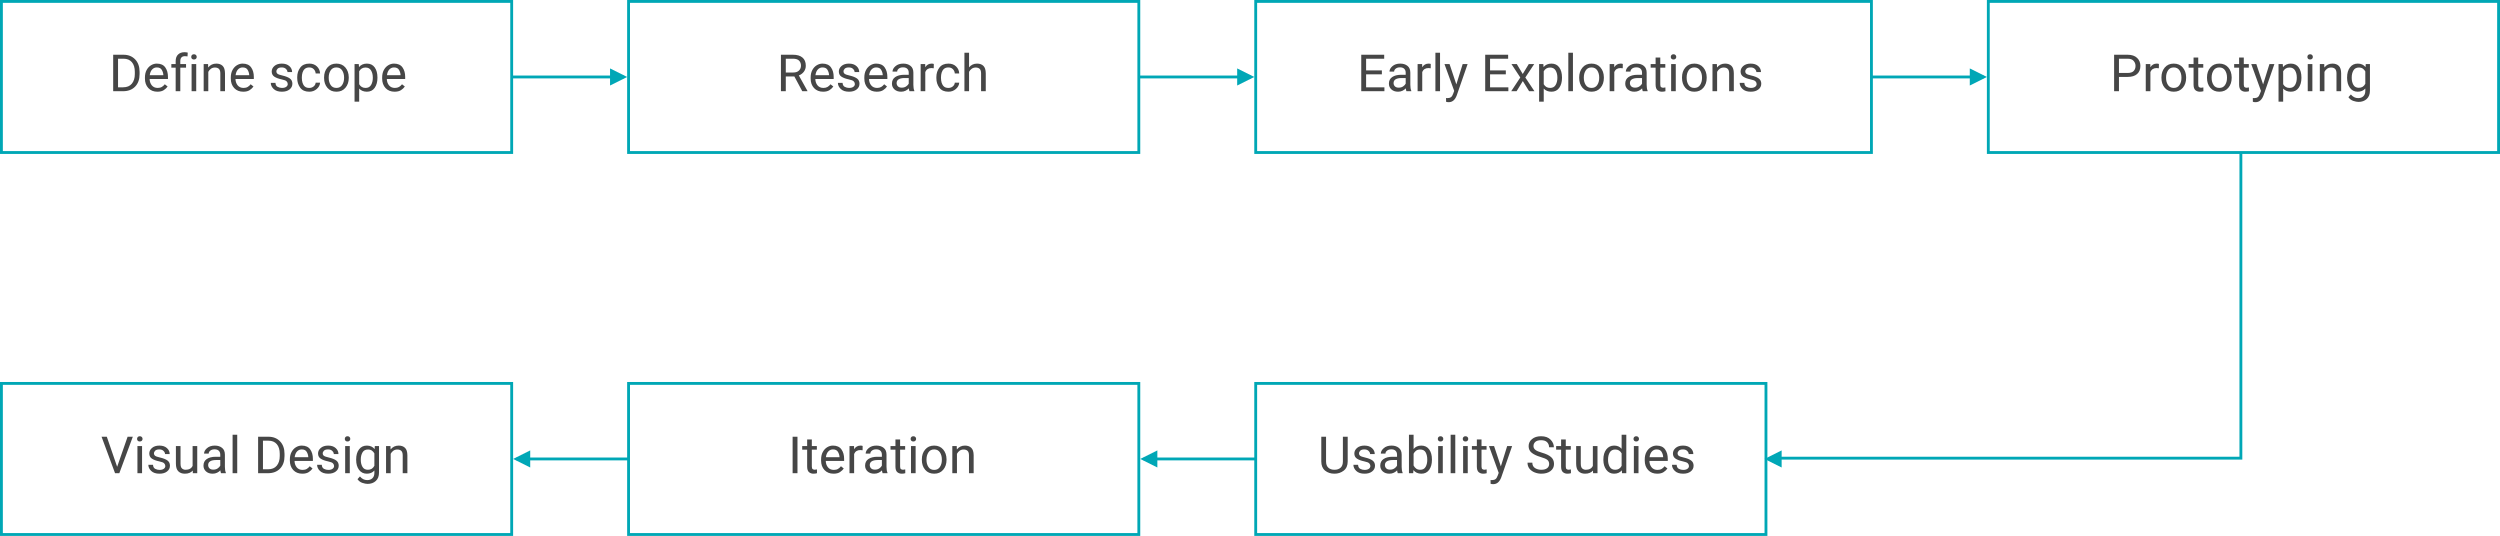
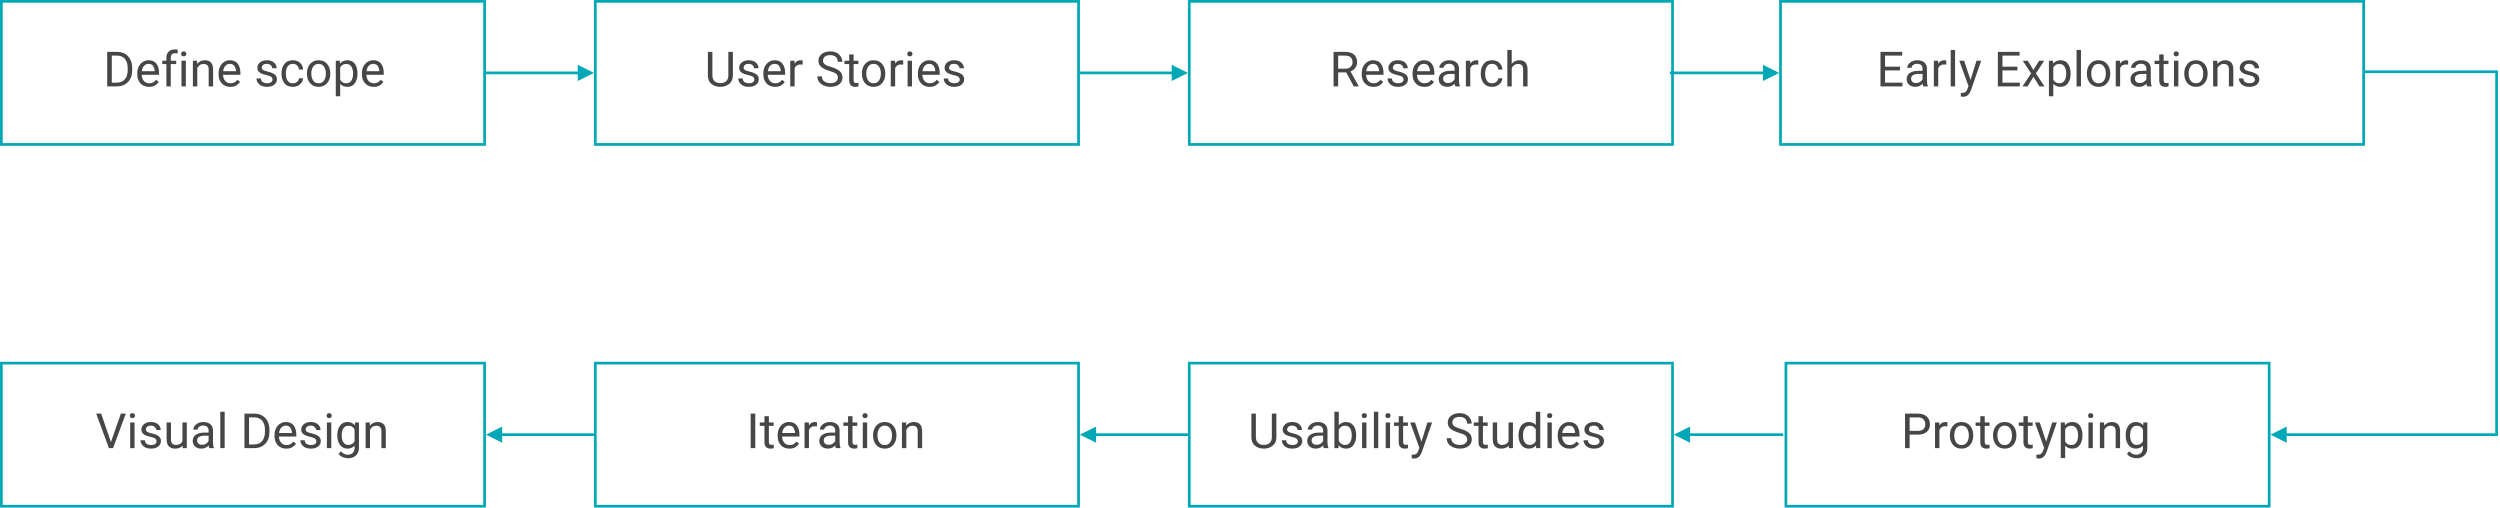
- <svg xmlns="http://www.w3.org/2000/svg" width="877px" height="188px" viewBox="0 0 877 188" version="1.1">
+ <svg xmlns="http://www.w3.org/2000/svg" width="926px" height="188px" viewBox="0 0 926 188" version="1.1">
  <defs />
  <g id="Page-1" stroke="none" stroke-width="1" fill="none" fill-rule="evenodd">
    <g id="Desktop-HD-Copy-7" transform="translate(-141, -2644)">
      <g id="Group-3" transform="translate(141, 2644)">
        <g id="Group">
          <rect id="Rectangle-42" stroke="#00A7B5" x="0.5" y="0.5" width="179" height="53" />
          <text id="Define-scope" font-family="Roboto-Regular, Roboto" font-size="18" font-weight="normal" fill="#464646">
            <tspan x="38.218" y="32">Define scope</tspan>
          </text>
        </g>
        <g id="Group-Copy" transform="translate(220, 0)">
+           <rect id="Rectangle-42" stroke="#00A7B5" x="0.5" y="0.5" width="179" height="53" />
+           <text id="User-Stories" font-family="Roboto-Regular, Roboto" font-size="18" font-weight="normal" fill="#464646">
+             <tspan x="40.965" y="32">User Stories</tspan>
+           </text>
+         </g>
+         <g id="Group-Copy-10" transform="translate(440, 0)">
          <rect id="Rectangle-42" stroke="#00A7B5" x="0.5" y="0.5" width="179" height="53" />
          <text id="Research" font-family="Roboto-Regular, Roboto" font-size="18" font-weight="normal" fill="#464646">
            <tspan x="52.47" y="32">Research</tspan>
          </text>
        </g>
        <g id="Group" transform="translate(180, 24)">
          <path d="M0,3 L38.34,3" id="Line-3" stroke="#00A7B6" stroke-linecap="square" />
          <polygon id="Triangle-Copy" fill="#00A7B6" transform="translate(37, 3) rotate(-180) translate(-37, -3) " points="34 3 40 0 40 6" />
        </g>
        <g id="Group-Copy-7" transform="translate(400, 24)">
          <path d="M0,3 L38.34,3" id="Line-3" stroke="#00A7B6" stroke-linecap="square" />
          <polygon id="Triangle-Copy" fill="#00A7B6" transform="translate(37, 3) rotate(-180) translate(-37, -3) " points="34 3 40 0 40 6" />
        </g>
-         <g id="Group-Copy-11" transform="translate(657, 24)">
+         <g id="Group-Copy-11" transform="translate(619, 24)">
          <path d="M0,3 L38.34,3" id="Line-3" stroke="#00A7B6" stroke-linecap="square" />
          <polygon id="Triangle-Copy" fill="#00A7B6" transform="translate(37, 3) rotate(-180) translate(-37, -3) " points="34 3 40 0 40 6" />
        </g>
        <g id="Group-Copy-8" transform="translate(420, 161) scale(-1, 1) translate(-420, -161) translate(400, 158)">
          <path d="M0,3 L38.34,3" id="Line-3" stroke="#00A7B6" stroke-linecap="square" />
          <polygon id="Triangle-Copy" fill="#00A7B6" transform="translate(37, 3) rotate(-180) translate(-37, -3) " points="34 3 40 0 40 6" />
        </g>
-         <g id="Group-Copy-10" transform="translate(703, 109) scale(-1, 1) translate(-703, -109) translate(619, 54)">
-           <path d="M0.898,0.264 C0.898,71.236 0.898,106.723 0.898,106.723 C0.898,106.723 55.518,106.723 164.758,106.723" id="Line-3" stroke="#00A7B6" stroke-linecap="square" />
-           <polygon id="Triangle-Copy" fill="#00A7B6" transform="translate(165, 107) rotate(-180) translate(-165, -107) " points="162 107 168 104 168 110" />
+         <g id="Group-Copy-12" transform="translate(640, 161) scale(-1, 1) translate(-640, -161) translate(620, 158)">
+           <path d="M0,3 L38.34,3" id="Line-3" stroke="#00A7B6" stroke-linecap="square" />
+           <polygon id="Triangle-Copy" fill="#00A7B6" transform="translate(37, 3) rotate(-180) translate(-37, -3) " points="34 3 40 0 40 6" />
+         </g>
+         <g id="Group-Copy-13" transform="translate(883, 95) scale(-1, 1) translate(-883, -95) translate(841, 26)">
+           <polyline id="Line-3" stroke="#00A7B6" stroke-linecap="square" points="48.883 0.575 0.256 0.575 0.256 135 44 135 82.34 135" />
+           <polygon id="Triangle-Copy" fill="#00A7B6" transform="translate(81, 135) rotate(-180) translate(-81, -135) " points="78 135 84 132 84 138" />
        </g>
        <g id="Group-Copy-9" transform="translate(200, 161) scale(-1, 1) translate(-200, -161) translate(180, 158)">
          <path d="M0,3 L38.34,3" id="Line-3" stroke="#00A7B6" stroke-linecap="square" />
          <polygon id="Triangle-Copy" fill="#00A7B6" transform="translate(37, 3) rotate(-180) translate(-37, -3) " points="34 3 40 0 40 6" />
        </g>
-         <g id="Group-Copy-2" transform="translate(440, 0)">
+         <g id="Group-Copy-2" transform="translate(659, 0)">
          <rect id="Rectangle-42" stroke="#00A7B5" x="0.5" y="0.5" width="216" height="53" />
          <text id="Early-Explorations" font-family="Roboto-Regular, Roboto" font-size="18" font-weight="normal" fill="#464646">
            <tspan x="36.042" y="32">Early Explorations</tspan>
          </text>
        </g>
-         <g id="Group-Copy-3" transform="translate(697, 0)">
+         <g id="Group-Copy-3" transform="translate(661, 134)">
          <rect id="Rectangle-42" stroke="#00A7B5" x="0.5" y="0.5" width="179" height="53" />
          <text id="Prototyping" font-family="Roboto-Regular, Roboto" font-size="18" font-weight="normal" fill="#464646">
            <tspan x="43.145" y="32">Prototyping</tspan>
          </text>
        </g>
        <g id="Group-Copy-4" transform="translate(440, 134)">
          <rect id="Rectangle-42" stroke="#00A7B5" x="0.5" y="0.5" width="179" height="53" />
          <text id="Usability-Studies" font-family="Roboto-Regular, Roboto" font-size="18" font-weight="normal" fill="#464646">
            <tspan x="22.275" y="32">Usability Studies</tspan>
          </text>
        </g>
        <g id="Group-Copy-5" transform="translate(220, 134)">
          <rect id="Rectangle-42" stroke="#00A7B5" x="0.5" y="0.5" width="179" height="53" />
          <text id="Iteration" font-family="Roboto-Regular, Roboto" font-size="18" font-weight="normal" fill="#464646">
            <tspan x="56.442" y="32">Iteration</tspan>
          </text>
        </g>
        <g id="Group-Copy-6" transform="translate(0, 134)">
          <rect id="Rectangle-42" stroke="#00A7B5" x="0.5" y="0.5" width="179" height="53" />
          <text id="Visual-Design" font-family="Roboto-Regular, Roboto" font-size="18" font-weight="normal" fill="#464646">
            <tspan x="35.375" y="32">Visual Design</tspan>
          </text>
        </g>
      </g>
    </g>
  </g>
</svg>
